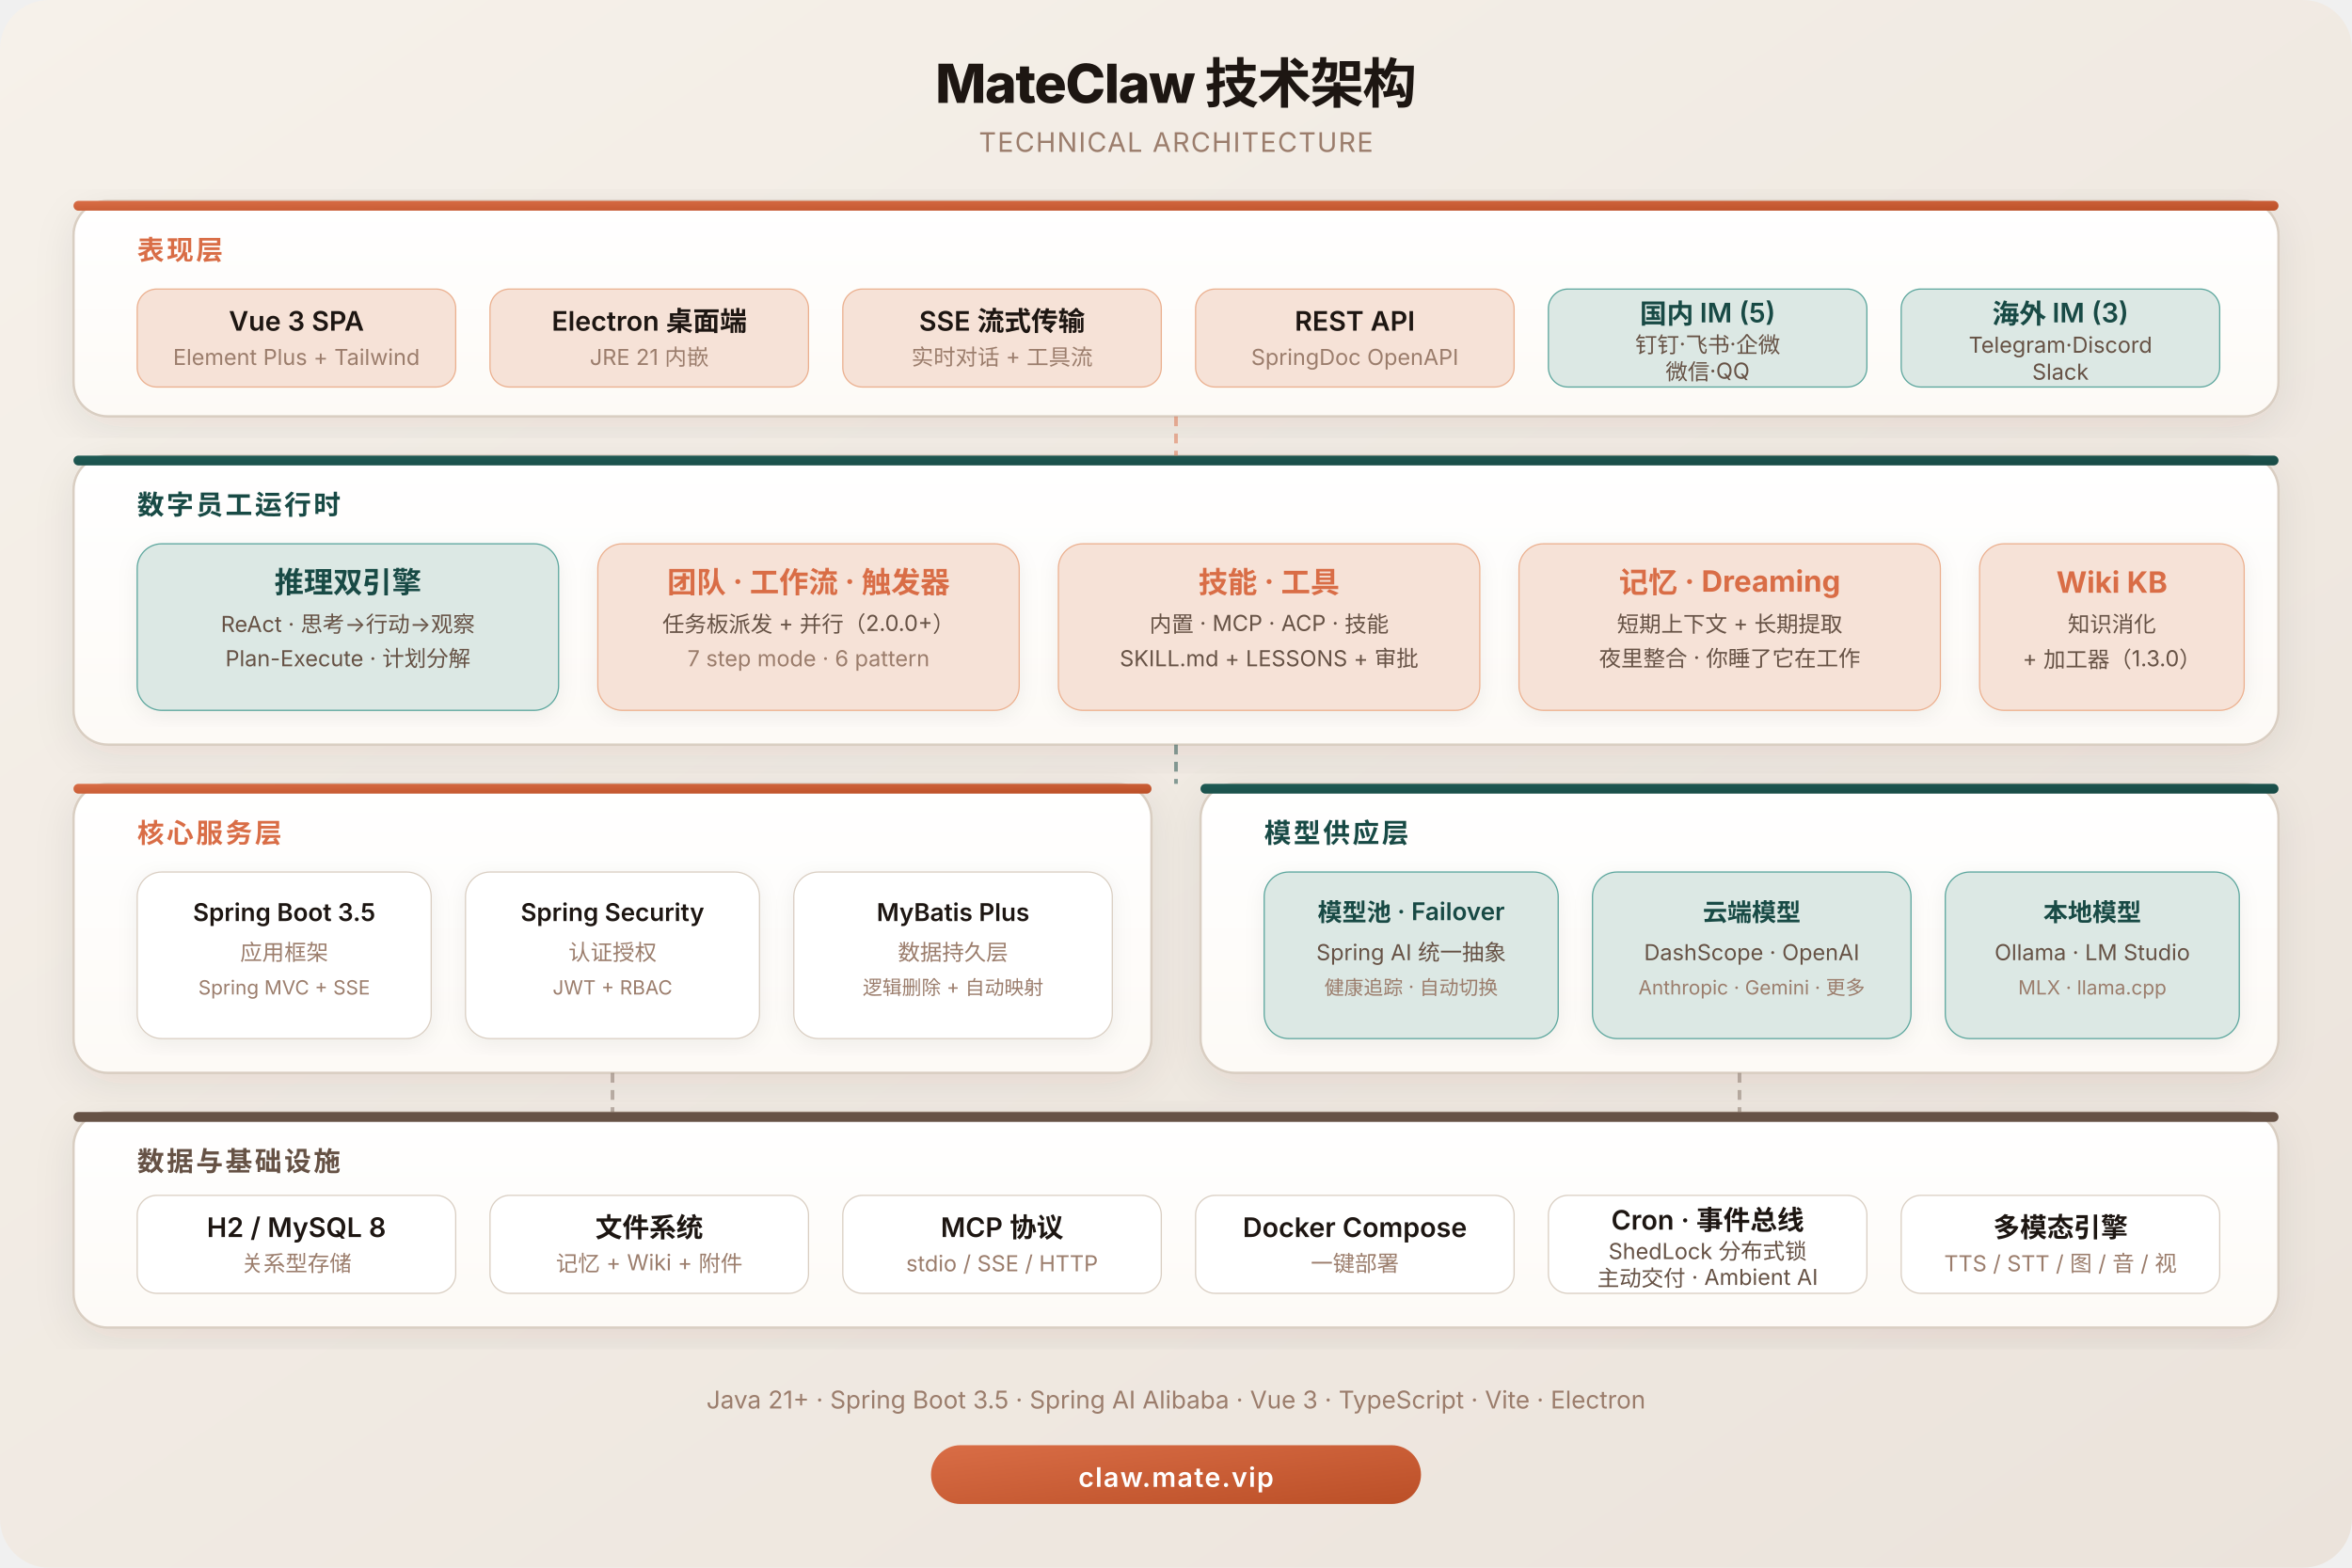
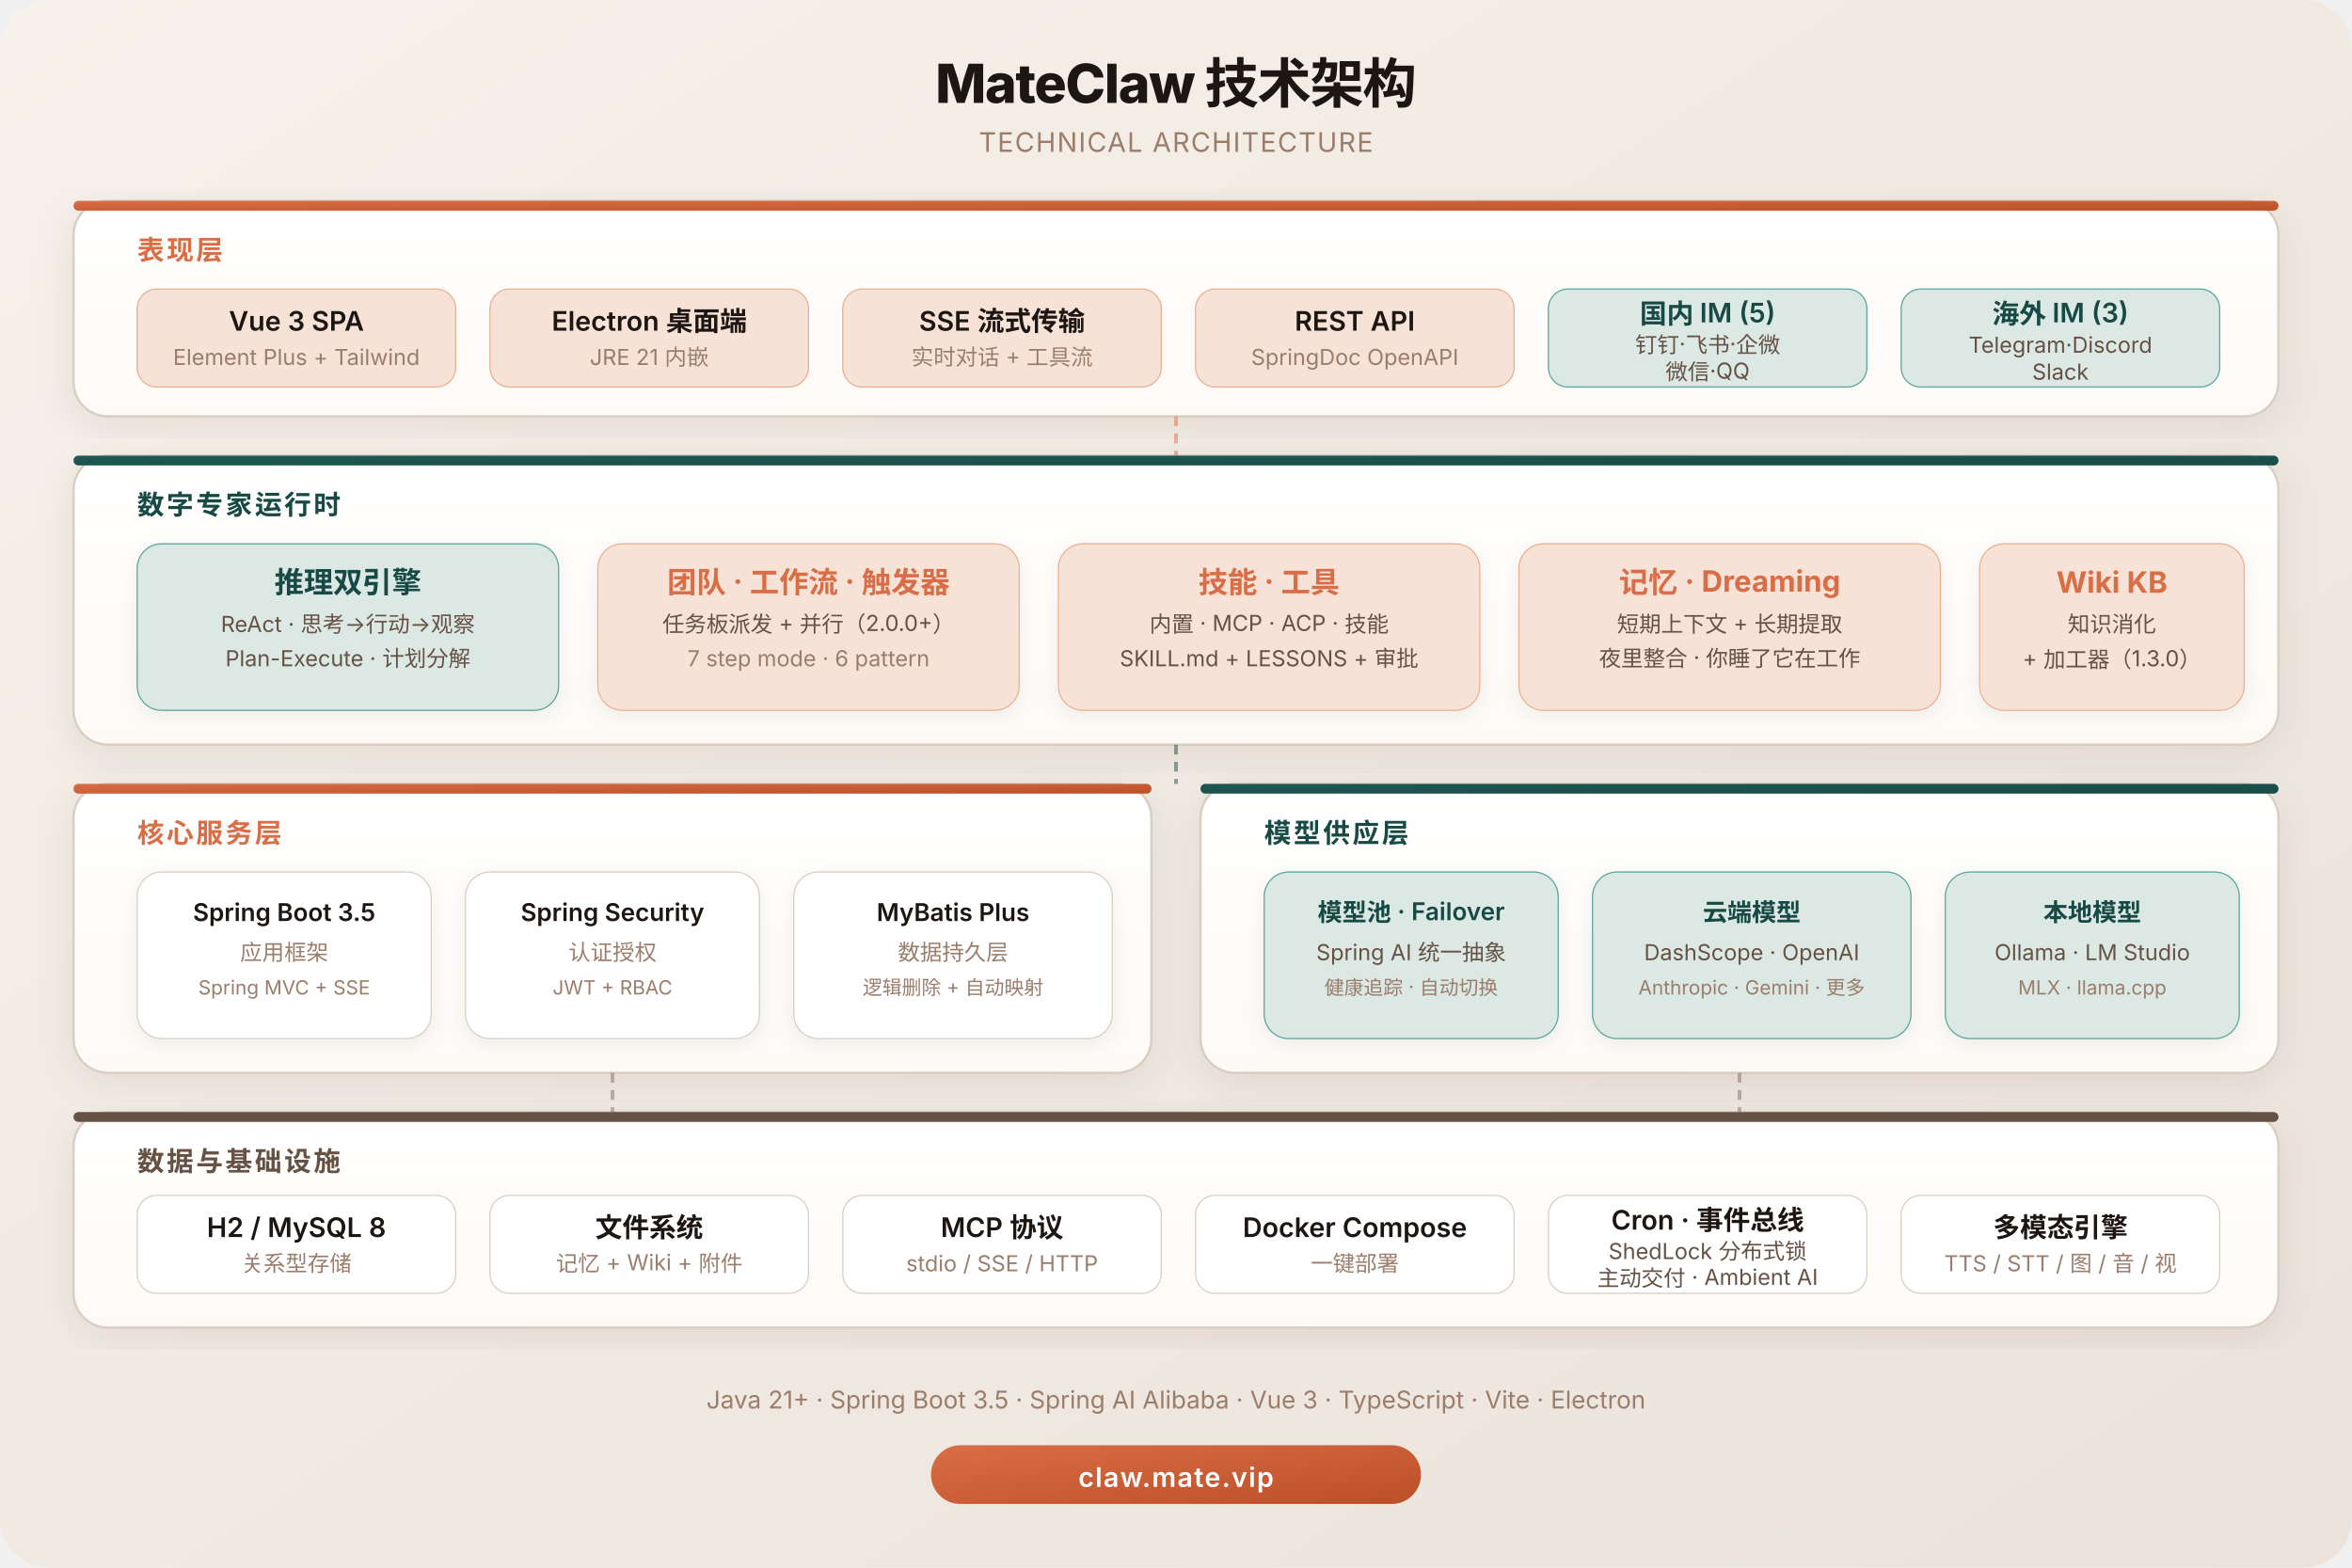
<svg xmlns="http://www.w3.org/2000/svg" viewBox="0 0 960 640" font-family="'Inter','PingFang SC','Microsoft YaHei',sans-serif">
  <defs>
    <linearGradient id="bg" x1="0" y1="0" x2="1" y2="1">
      <stop offset="0%" stop-color="#f6f1ea" />
      <stop offset="100%" stop-color="#ebe3db" />
    </linearGradient>
    <linearGradient id="primary" x1="0" y1="0" x2="1" y2="1">
      <stop offset="0%" stop-color="#d96d46" />
      <stop offset="100%" stop-color="#bb4f27" />
    </linearGradient>
    <linearGradient id="accent" x1="0" y1="0" x2="1" y2="1">
      <stop offset="0%" stop-color="#1e5a54" />
      <stop offset="100%" stop-color="#184a45" />
    </linearGradient>
    <linearGradient id="warm" x1="0" y1="0" x2="0" y2="1">
      <stop offset="0%" stop-color="#ffffff" />
      <stop offset="100%" stop-color="#fdfaf6" />
    </linearGradient>
    <filter id="shadow">
      <feDropShadow dx="0" dy="4" stdDeviation="8" flood-color="#3a2013" flood-opacity="0.08" />
    </filter>
    <filter id="shadowSm">
      <feDropShadow dx="0" dy="2" stdDeviation="4" flood-color="#3a2013" flood-opacity="0.06" />
    </filter>
  </defs>
  <rect width="960" height="640" rx="20" fill="url(#bg)" />
  <text x="480" y="42" text-anchor="middle" font-size="22" font-weight="800" fill="#1d1612" letter-spacing="-0.5">MateClaw 技术架构</text>
  <text x="480" y="62" text-anchor="middle" font-size="11" fill="#9b7d6c" letter-spacing="0.5">TECHNICAL ARCHITECTURE</text>
  <rect x="30" y="82" width="900" height="88" rx="14" fill="url(#warm)" stroke="#d9cec2" stroke-width="1" filter="url(#shadow)" />
  <rect x="30" y="82" width="900" height="4" rx="2" fill="url(#primary)" />
  <text x="56" y="106" font-size="11" font-weight="700" fill="#d96d46" letter-spacing="1">表现层</text>
  <g transform="translate(56, 118)">
    <rect width="130" height="40" rx="8" fill="#f6e2d7" stroke="#ebb08f" stroke-width="0.5" />
    <text x="65" y="17" text-anchor="middle" font-size="11" font-weight="600" fill="#1d1612">Vue 3 SPA</text>
    <text x="65" y="31" text-anchor="middle" font-size="9" fill="#9b7d6c">Element Plus + Tailwind</text>
  </g>
  <g transform="translate(200, 118)">
    <rect width="130" height="40" rx="8" fill="#f6e2d7" stroke="#ebb08f" stroke-width="0.5" />
    <text x="65" y="17" text-anchor="middle" font-size="11" font-weight="600" fill="#1d1612">Electron 桌面端</text>
    <text x="65" y="31" text-anchor="middle" font-size="9" fill="#9b7d6c">JRE 21 内嵌</text>
  </g>
  <g transform="translate(344, 118)">
    <rect width="130" height="40" rx="8" fill="#f6e2d7" stroke="#ebb08f" stroke-width="0.5" />
    <text x="65" y="17" text-anchor="middle" font-size="11" font-weight="600" fill="#1d1612">SSE 流式传输</text>
    <text x="65" y="31" text-anchor="middle" font-size="9" fill="#9b7d6c">实时对话 + 工具流</text>
  </g>
  <g transform="translate(488, 118)">
    <rect width="130" height="40" rx="8" fill="#f6e2d7" stroke="#ebb08f" stroke-width="0.5" />
    <text x="65" y="17" text-anchor="middle" font-size="11" font-weight="600" fill="#1d1612">REST API</text>
    <text x="65" y="31" text-anchor="middle" font-size="9" fill="#9b7d6c">SpringDoc OpenAPI</text>
  </g>
  <g transform="translate(632, 118)">
    <rect width="130" height="40" rx="8" fill="#dce8e4" stroke="#5ca69d" stroke-width="0.5" />
    <text x="65" y="14" text-anchor="middle" font-size="11" font-weight="600" fill="#184a45">国内 IM (5)</text>
    <text x="65" y="26" text-anchor="middle" font-size="9" fill="#665245">钉钉·飞书·企微</text>
    <text x="65" y="37" text-anchor="middle" font-size="9" fill="#665245">微信·QQ</text>
  </g>
  <g transform="translate(776, 118)">
    <rect width="130" height="40" rx="8" fill="#dce8e4" stroke="#5ca69d" stroke-width="0.5" />
    <text x="65" y="14" text-anchor="middle" font-size="11" font-weight="600" fill="#184a45">海外 IM (3)</text>
    <text x="65" y="26" text-anchor="middle" font-size="9" fill="#665245">Telegram·Discord</text>
    <text x="65" y="37" text-anchor="middle" font-size="9" fill="#665245">Slack</text>
  </g>
  <rect x="30" y="186" width="900" height="118" rx="14" fill="url(#warm)" stroke="#d9cec2" stroke-width="1" filter="url(#shadow)" />
  <rect x="30" y="186" width="900" height="4" rx="2" fill="url(#accent)" />
-   <text x="56" y="210" font-size="11" font-weight="700" fill="#184a45" letter-spacing="1">数字员工运行时</text>
+   <text x="56" y="210" font-size="11" font-weight="700" fill="#184a45" letter-spacing="1">数字专家运行时</text>
  <g transform="translate(56, 222)">
    <rect width="172" height="68" rx="10" fill="#dce8e4" stroke="#5ca69d" stroke-width="0.5" filter="url(#shadowSm)" />
    <text x="86" y="20" text-anchor="middle" font-size="12" font-weight="700" fill="#184a45">推理双引擎</text>
    <text x="86" y="36" text-anchor="middle" font-size="9" fill="#665245">ReAct · 思考→行动→观察</text>
    <text x="86" y="50" text-anchor="middle" font-size="9" fill="#665245">Plan-Execute · 计划分解</text>
  </g>
  <g transform="translate(244, 222)">
    <rect width="172" height="68" rx="10" fill="#f6e2d7" stroke="#ebb08f" stroke-width="0.5" filter="url(#shadowSm)" />
    <text x="86" y="20" text-anchor="middle" font-size="12" font-weight="700" fill="#d96d46">团队 · 工作流 · 触发器</text>
    <text x="86" y="36" text-anchor="middle" font-size="9" fill="#665245">任务板派发 + 并行（2.0.0+）</text>
    <text x="86" y="50" text-anchor="middle" font-size="9" fill="#9b7d6c">7 step mode · 6 pattern</text>
  </g>
  <g transform="translate(432, 222)">
    <rect width="172" height="68" rx="10" fill="#f6e2d7" stroke="#ebb08f" stroke-width="0.5" filter="url(#shadowSm)" />
    <text x="86" y="20" text-anchor="middle" font-size="12" font-weight="700" fill="#d96d46">技能 · 工具</text>
    <text x="86" y="36" text-anchor="middle" font-size="9" fill="#665245">内置 · MCP · ACP · 技能</text>
    <text x="86" y="50" text-anchor="middle" font-size="9" fill="#665245">SKILL.md + LESSONS + 审批</text>
  </g>
  <g transform="translate(620, 222)">
    <rect width="172" height="68" rx="10" fill="#f6e2d7" stroke="#ebb08f" stroke-width="0.5" filter="url(#shadowSm)" />
    <text x="86" y="20" text-anchor="middle" font-size="12" font-weight="700" fill="#d96d46">记忆 · Dreaming</text>
    <text x="86" y="36" text-anchor="middle" font-size="9" fill="#665245">短期上下文 + 长期提取</text>
    <text x="86" y="50" text-anchor="middle" font-size="9" fill="#665245">夜里整合 · 你睡了它在工作</text>
  </g>
  <g transform="translate(808, 222)">
    <rect width="108" height="68" rx="10" fill="#f6e2d7" stroke="#ebb08f" stroke-width="0.5" filter="url(#shadowSm)" />
    <text x="54" y="20" text-anchor="middle" font-size="12" font-weight="700" fill="#d96d46">Wiki KB</text>
    <text x="54" y="36" text-anchor="middle" font-size="9" fill="#665245">知识消化</text>
    <text x="54" y="50" text-anchor="middle" font-size="9" fill="#665245">+ 加工器（1.3.0）</text>
  </g>
  <rect x="30" y="320" width="440" height="118" rx="14" fill="url(#warm)" stroke="#d9cec2" stroke-width="1" filter="url(#shadow)" />
  <rect x="30" y="320" width="440" height="4" rx="2" fill="url(#primary)" />
  <text x="56" y="344" font-size="11" font-weight="700" fill="#d96d46" letter-spacing="1">核心服务层</text>
  <g transform="translate(56, 356)">
    <rect width="120" height="68" rx="10" fill="#fff" stroke="#d9cec2" stroke-width="0.5" filter="url(#shadowSm)" />
    <text x="60" y="20" text-anchor="middle" font-size="10" font-weight="600" fill="#1d1612">Spring Boot 3.5</text>
    <text x="60" y="36" text-anchor="middle" font-size="9" fill="#9b7d6c">应用框架</text>
    <text x="60" y="50" text-anchor="middle" font-size="8" fill="#9b7d6c">Spring MVC + SSE</text>
  </g>
  <g transform="translate(190, 356)">
    <rect width="120" height="68" rx="10" fill="#fff" stroke="#d9cec2" stroke-width="0.5" filter="url(#shadowSm)" />
    <text x="60" y="20" text-anchor="middle" font-size="10" font-weight="600" fill="#1d1612">Spring Security</text>
    <text x="60" y="36" text-anchor="middle" font-size="9" fill="#9b7d6c">认证授权</text>
    <text x="60" y="50" text-anchor="middle" font-size="8" fill="#9b7d6c">JWT + RBAC</text>
  </g>
  <g transform="translate(324, 356)">
    <rect width="130" height="68" rx="10" fill="#fff" stroke="#d9cec2" stroke-width="0.5" filter="url(#shadowSm)" />
    <text x="65" y="20" text-anchor="middle" font-size="10" font-weight="600" fill="#1d1612">MyBatis Plus</text>
    <text x="65" y="36" text-anchor="middle" font-size="9" fill="#9b7d6c">数据持久层</text>
    <text x="65" y="50" text-anchor="middle" font-size="8" fill="#9b7d6c">逻辑删除 + 自动映射</text>
  </g>
  <rect x="490" y="320" width="440" height="118" rx="14" fill="url(#warm)" stroke="#d9cec2" stroke-width="1" filter="url(#shadow)" />
  <rect x="490" y="320" width="440" height="4" rx="2" fill="url(#accent)" />
  <text x="516" y="344" font-size="11" font-weight="700" fill="#184a45" letter-spacing="1">模型供应层</text>
  <g transform="translate(516, 356)">
    <rect width="120" height="68" rx="10" fill="#dce8e4" stroke="#5ca69d" stroke-width="0.5" filter="url(#shadowSm)" />
    <text x="60" y="20" text-anchor="middle" font-size="10" font-weight="600" fill="#184a45">模型池 · Failover</text>
    <text x="60" y="36" text-anchor="middle" font-size="9" fill="#665245">Spring AI 统一抽象</text>
    <text x="60" y="50" text-anchor="middle" font-size="8" fill="#9b7d6c">健康追踪 · 自动切换</text>
  </g>
  <g transform="translate(650, 356)">
    <rect width="130" height="68" rx="10" fill="#dce8e4" stroke="#5ca69d" stroke-width="0.5" filter="url(#shadowSm)" />
    <text x="65" y="20" text-anchor="middle" font-size="10" font-weight="600" fill="#184a45">云端模型</text>
    <text x="65" y="36" text-anchor="middle" font-size="9" fill="#665245">DashScope · OpenAI</text>
    <text x="65" y="50" text-anchor="middle" font-size="8" fill="#9b7d6c">Anthropic · Gemini · 更多</text>
  </g>
  <g transform="translate(794, 356)">
    <rect width="120" height="68" rx="10" fill="#dce8e4" stroke="#5ca69d" stroke-width="0.5" filter="url(#shadowSm)" />
    <text x="60" y="20" text-anchor="middle" font-size="10" font-weight="600" fill="#184a45">本地模型</text>
    <text x="60" y="36" text-anchor="middle" font-size="9" fill="#665245">Ollama · LM Studio</text>
    <text x="60" y="50" text-anchor="middle" font-size="8" fill="#9b7d6c">MLX · llama.cpp</text>
  </g>
  <rect x="30" y="454" width="900" height="88" rx="14" fill="url(#warm)" stroke="#d9cec2" stroke-width="1" filter="url(#shadow)" />
  <rect x="30" y="454" width="900" height="4" rx="2" fill="#665245" />
  <text x="56" y="478" font-size="11" font-weight="700" fill="#665245" letter-spacing="1">数据与基础设施</text>
  <g transform="translate(56, 488)">
    <rect width="130" height="40" rx="8" fill="#fff" stroke="#d9cec2" stroke-width="0.5" />
    <text x="65" y="17" text-anchor="middle" font-size="11" font-weight="600" fill="#1d1612">H2 / MySQL 8</text>
    <text x="65" y="31" text-anchor="middle" font-size="9" fill="#9b7d6c">关系型存储</text>
  </g>
  <g transform="translate(200, 488)">
    <rect width="130" height="40" rx="8" fill="#fff" stroke="#d9cec2" stroke-width="0.5" />
    <text x="65" y="17" text-anchor="middle" font-size="11" font-weight="600" fill="#1d1612">文件系统</text>
    <text x="65" y="31" text-anchor="middle" font-size="9" fill="#9b7d6c">记忆 + Wiki + 附件</text>
  </g>
  <g transform="translate(344, 488)">
    <rect width="130" height="40" rx="8" fill="#fff" stroke="#d9cec2" stroke-width="0.5" />
    <text x="65" y="17" text-anchor="middle" font-size="11" font-weight="600" fill="#1d1612">MCP 协议</text>
    <text x="65" y="31" text-anchor="middle" font-size="9" fill="#9b7d6c">stdio / SSE / HTTP</text>
  </g>
  <g transform="translate(488, 488)">
    <rect width="130" height="40" rx="8" fill="#fff" stroke="#d9cec2" stroke-width="0.5" />
    <text x="65" y="17" text-anchor="middle" font-size="11" font-weight="600" fill="#1d1612">Docker Compose</text>
    <text x="65" y="31" text-anchor="middle" font-size="9" fill="#9b7d6c">一键部署</text>
  </g>
  <g transform="translate(632, 488)">
    <rect width="130" height="40" rx="8" fill="#fff" stroke="#d9cec2" stroke-width="0.5" />
    <text x="65" y="14" text-anchor="middle" font-size="11" font-weight="600" fill="#1d1612">Cron · 事件总线</text>
    <text x="65" y="26" text-anchor="middle" font-size="9" fill="#665245">ShedLock 分布式锁</text>
    <text x="65" y="37" text-anchor="middle" font-size="9" fill="#665245">主动交付 · Ambient AI</text>
  </g>
  <g transform="translate(776, 488)">
    <rect width="130" height="40" rx="8" fill="#fff" stroke="#d9cec2" stroke-width="0.5" />
    <text x="65" y="17" text-anchor="middle" font-size="11" font-weight="600" fill="#1d1612">多模态引擎</text>
    <text x="65" y="31" text-anchor="middle" font-size="9" fill="#9b7d6c">TTS / STT / 图 / 音 / 视</text>
  </g>
  <line x1="480" y1="170" x2="480" y2="186" stroke="#d96d46" stroke-width="1.5" stroke-dasharray="4,3" opacity="0.5" />
  <line x1="480" y1="304" x2="480" y2="320" stroke="#184a45" stroke-width="1.5" stroke-dasharray="4,3" opacity="0.5" />
  <line x1="250" y1="438" x2="250" y2="454" stroke="#665245" stroke-width="1.5" stroke-dasharray="4,3" opacity="0.4" />
  <line x1="710" y1="438" x2="710" y2="454" stroke="#665245" stroke-width="1.5" stroke-dasharray="4,3" opacity="0.4" />
  <text x="480" y="575" text-anchor="middle" font-size="10" fill="#9b7d6c">Java 21+ · Spring Boot 3.5 · Spring AI Alibaba · Vue 3 · TypeScript · Vite · Electron</text>
  <rect x="380" y="590" width="200" height="24" rx="12" fill="url(#primary)" />
  <text x="480" y="607" text-anchor="middle" font-size="11" font-weight="600" fill="#fff" letter-spacing="0.5">claw.mate.vip</text>
</svg>
